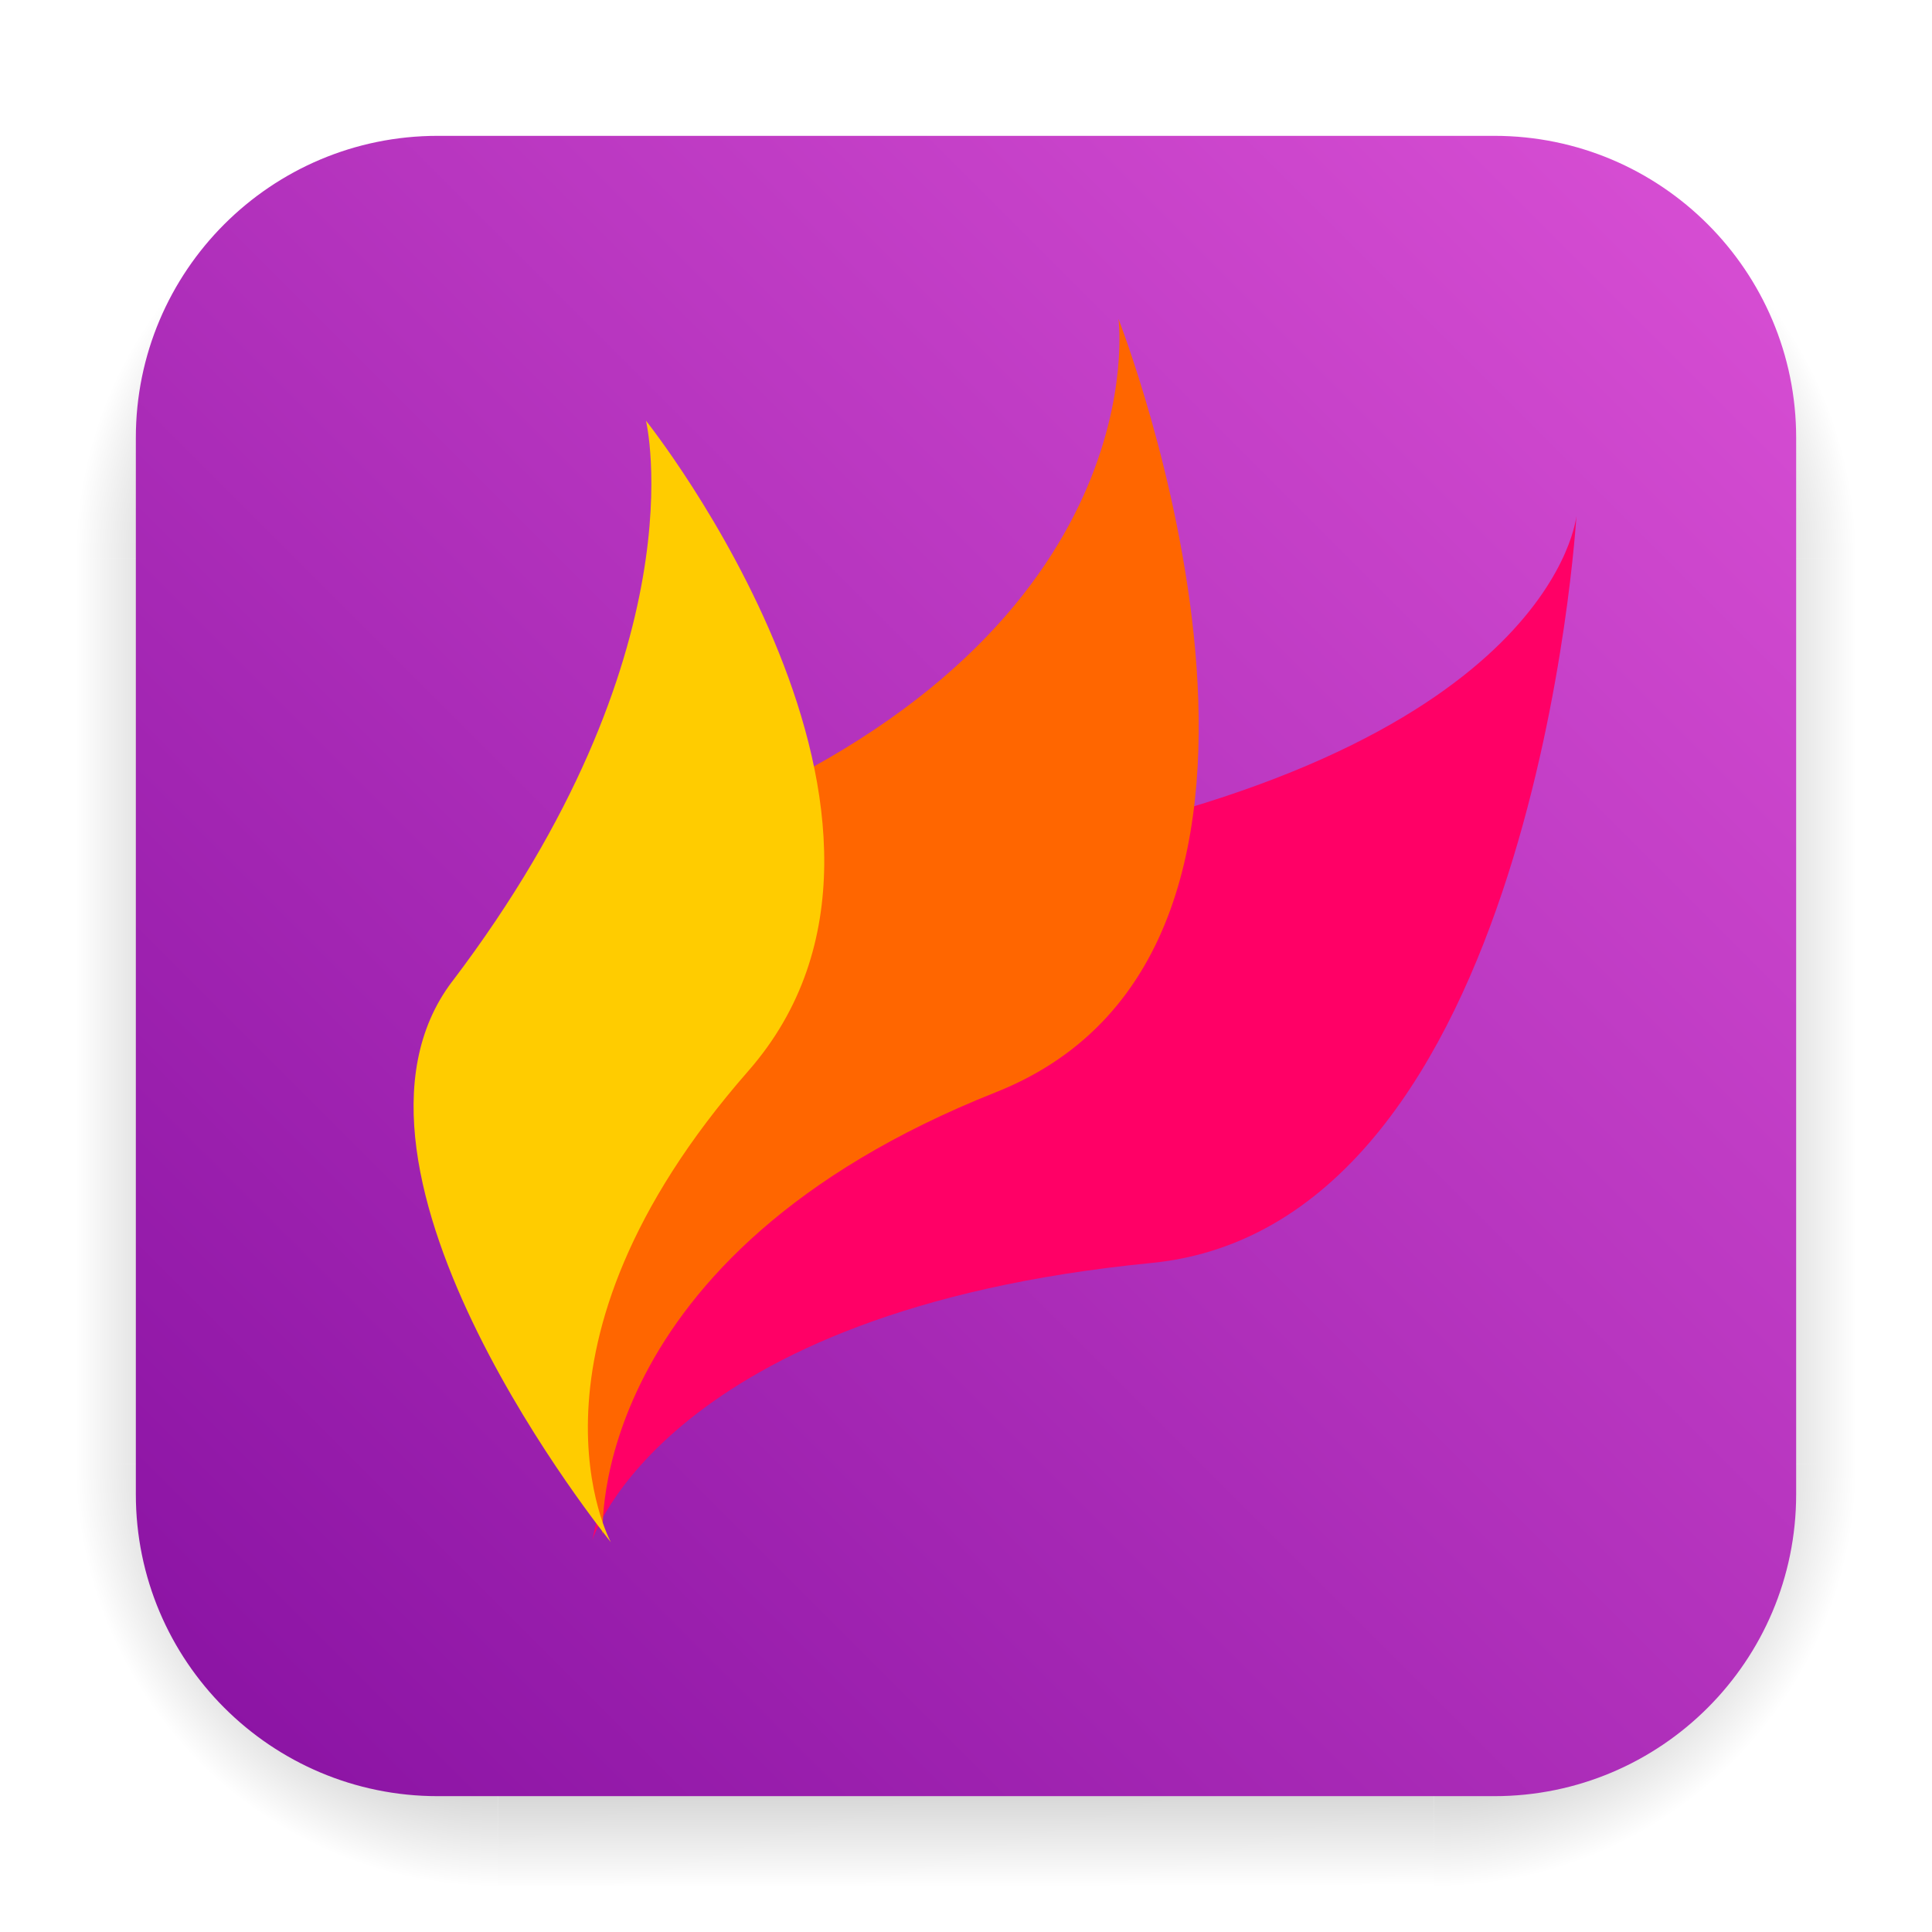
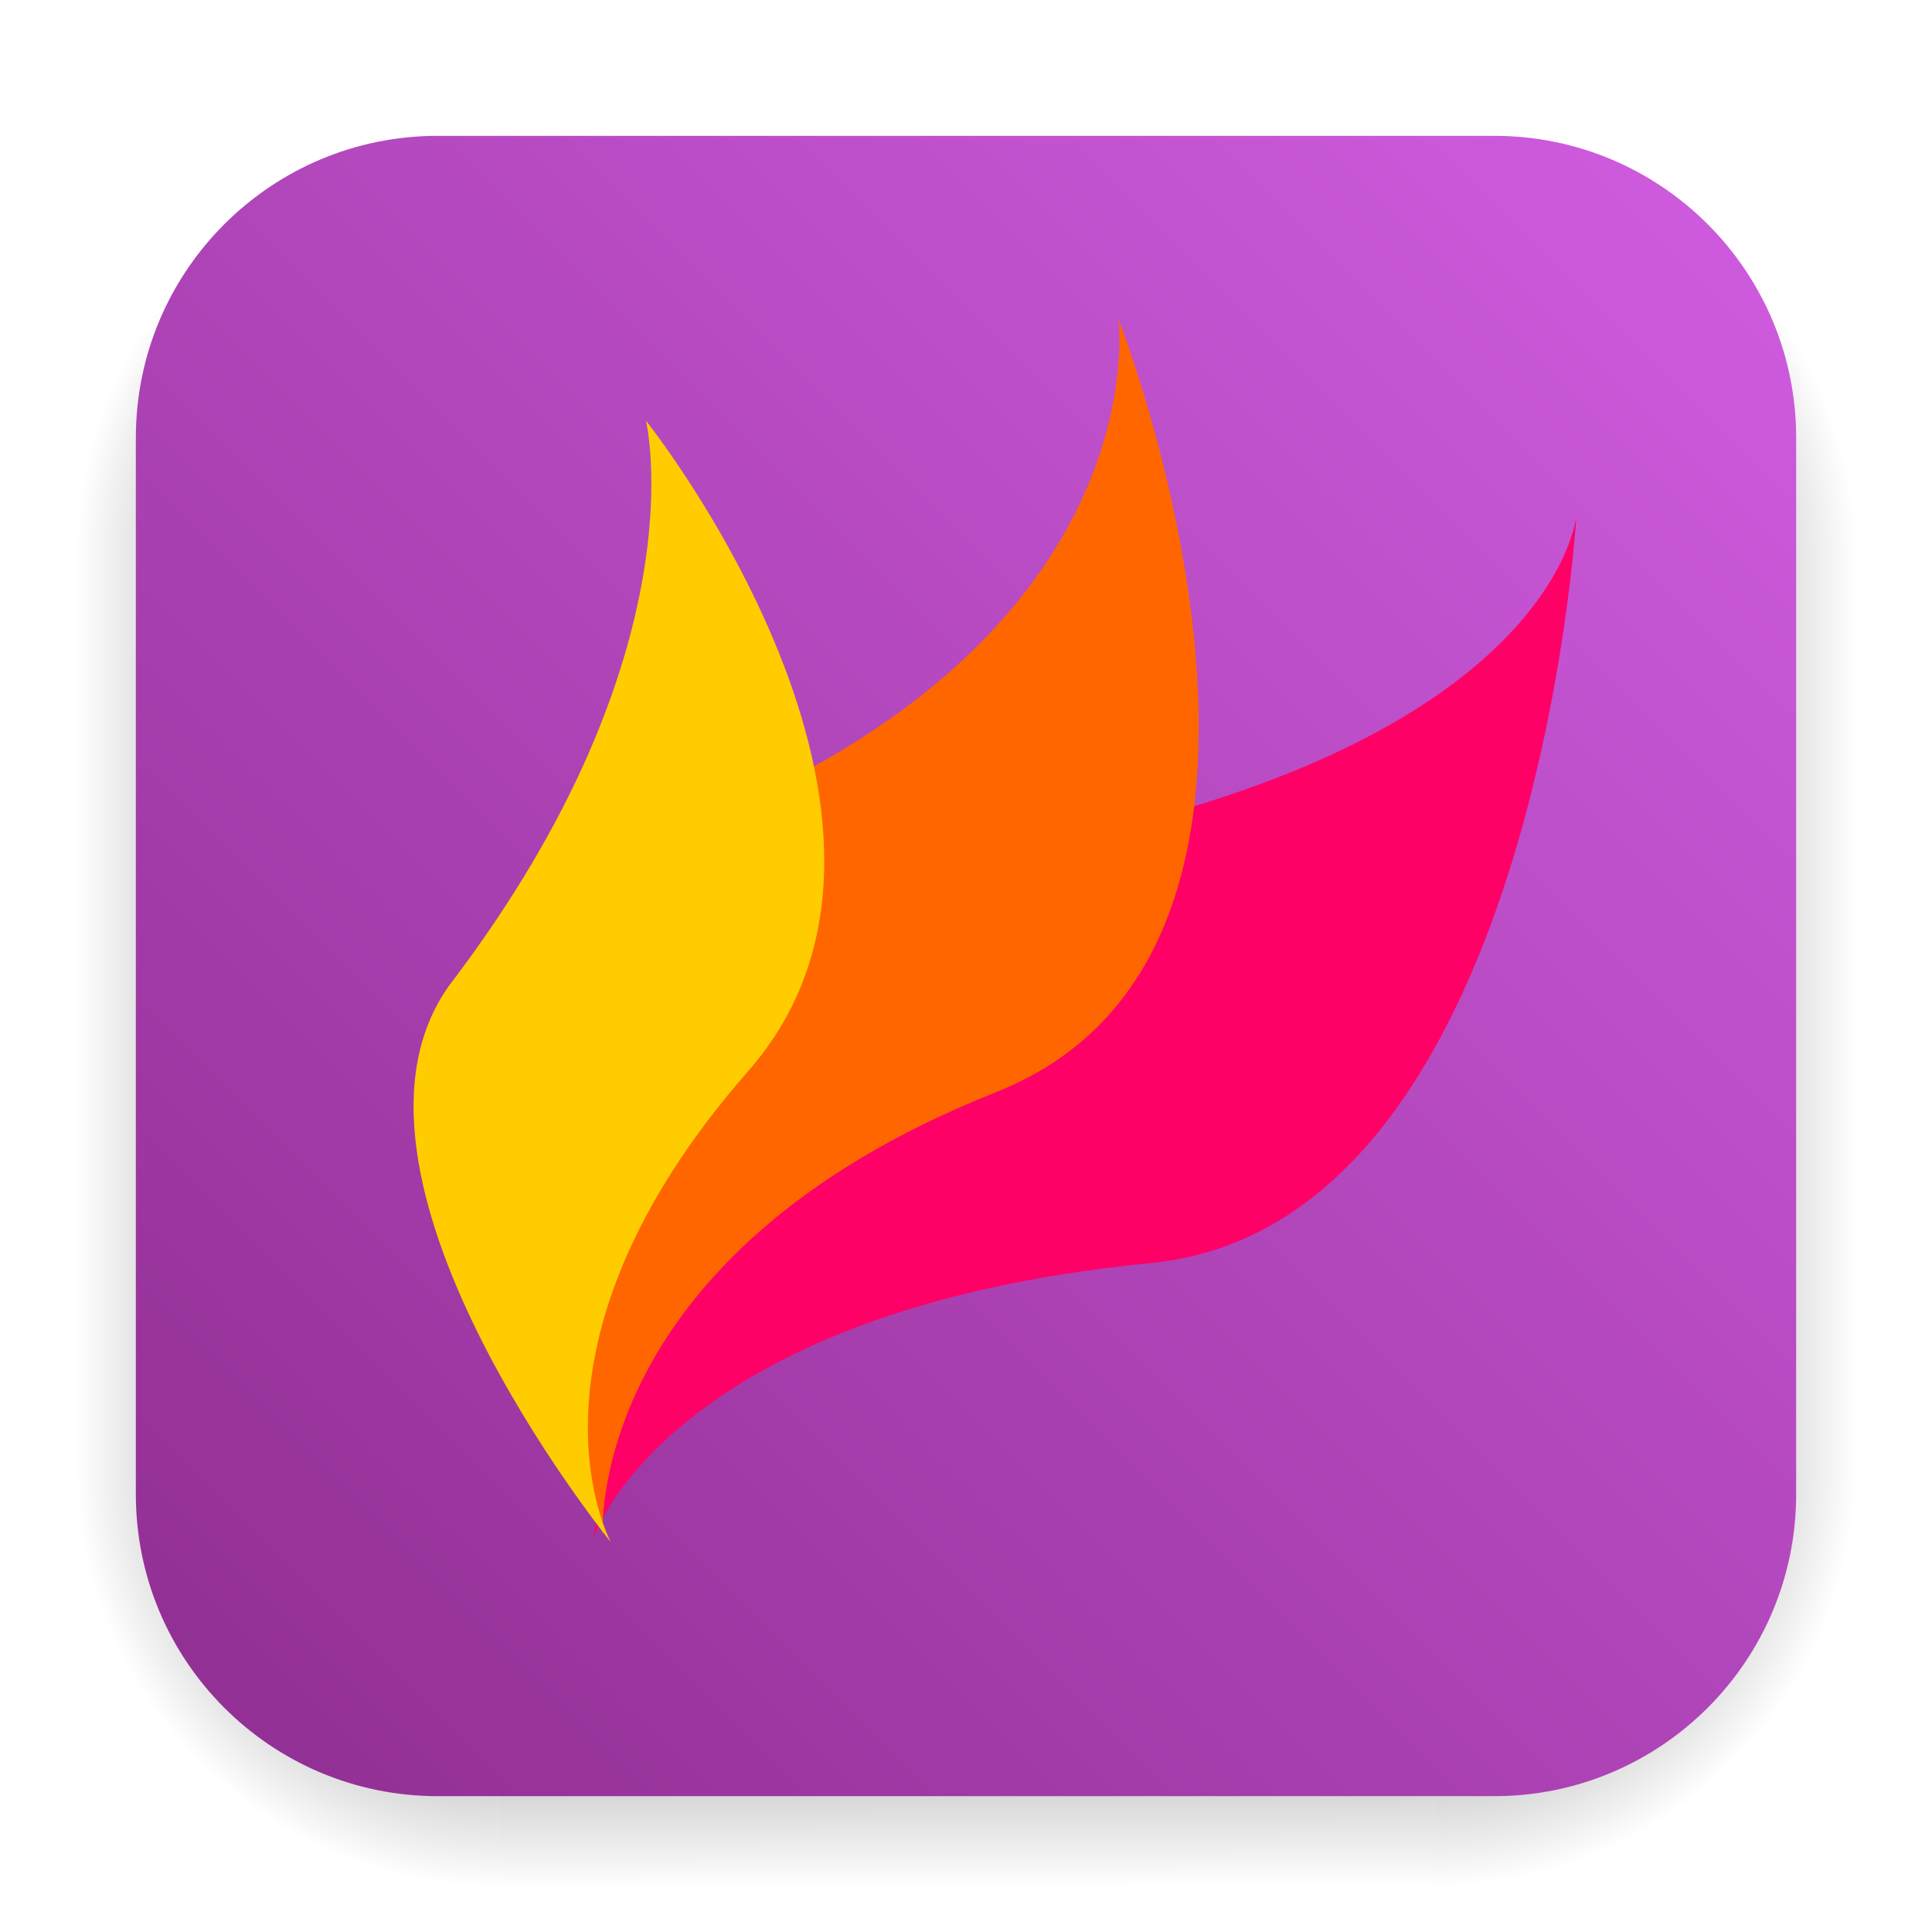
<svg xmlns="http://www.w3.org/2000/svg" xmlns:xlink="http://www.w3.org/1999/xlink" width="64" height="64" version="1.1" viewBox="0 0 64 64" id="svg26">
  <defs id="defs7">
    <linearGradient id="linearGradient862-3" x1="7.937" x2="7.937" y1="15.081" y2="1.852" gradientTransform="matrix(3.7796,0,0,3.7796,-2.905131,-19.11861)" gradientUnits="userSpaceOnUse">
-       <stop stop-color="#8811a2" offset="0" id="stop2" />
-       <stop stop-color="#da50d5" offset="1" id="stop4" />
+       <stop stop-color="#8f2d91" offset="0" id="stop2" />
+       <stop stop-color="#d15de1" offset="1" id="stop4" />
    </linearGradient>
    <linearGradient id="e" x1="8.421" x2="8.421" y1="281.1" y2="300.27" gradientTransform="matrix(3.7796,0,0,3.7796,83.77222,-1059)" gradientUnits="userSpaceOnUse">
-       <stop stop-color="#c896ff" offset="0" id="stop873" />
-       <stop stop-color="#32afff" offset="1" id="stop875" />
+       <stop stop-color="#c097f7" offset="0" id="stop873" />
+       <stop stop-color="#21a9fa" offset="1" id="stop875" />
    </linearGradient>
    <filter style="color-interpolation-filters:sRGB" id="filter1057" x="-0.027" width="1.054" y="-0.027" height="1.054">
      <feGaussianBlur stdDeviation="0.619" id="feGaussianBlur1059" />
    </filter>
    <linearGradient xlink:href="#linearGradient1051" id="linearGradient1053" x1="-127" y1="60" x2="-72" y2="5" gradientUnits="userSpaceOnUse" gradientTransform="translate(131.5,-0.5099985)" />
    <linearGradient id="linearGradient1051">
-       <stop style="stop-color:#8811a2;stop-opacity:1" offset="0" id="stop1047" />
-       <stop style="stop-color:#da50d5;stop-opacity:1" offset="1" id="stop1049" />
+       <stop style="stop-color:#8f2d91;stop-opacity:1" offset="0" id="stop1047" />
+       <stop style="stop-color:#d15de1;stop-opacity:1" offset="1" id="stop1049" />
    </linearGradient>
    <linearGradient id="linearGradient862-3-7" x1="7.937" x2="7.937" y1="15.081" y2="1.852" gradientTransform="matrix(3.7796,0,0,3.7796,-79.84578,0.03040055)" gradientUnits="userSpaceOnUse">
-       <stop stop-color="#8811a2" offset="0" id="stop916" />
-       <stop stop-color="#da50d5" offset="1" id="stop918" />
+       <stop stop-color="#8f2d91" offset="0" id="stop916" />
+       <stop stop-color="#d15de1" offset="1" id="stop918" />
    </linearGradient>
    <filter id="i" x="-.07" y="-.054" width="1.14" height="1.109" color-interpolation-filters="sRGB">
      <feGaussianBlur stdDeviation="1.976" id="feGaussianBlur9" />
    </filter>
    <radialGradient id="gradient_ds_br" cx="0" cy="0" r="1" gradientUnits="userSpaceOnUse" gradientTransform="matrix(13.9984,0.00477622,-0.00477841,14.0048,47.5016,48.4952)">
      <stop offset="0.65" id="stop1" />
      <stop offset="1" stop-opacity="0" id="stop2" />
    </radialGradient>
    <linearGradient id="gradient_ds_b" x1="30.449" y1="48.5" x2="30.492" y2="62.5" gradientUnits="userSpaceOnUse">
      <stop offset="0.654" id="stop3" />
      <stop offset="1" stop-opacity="0" id="stop4" />
    </linearGradient>
    <radialGradient id="gradient_ds_bl" cx="0" cy="0" r="1" gradientUnits="userSpaceOnUse" gradientTransform="matrix(0,14,-14,0,16.5,48.5)">
      <stop offset="0.65" id="stop5" />
      <stop offset="1" stop-opacity="0" id="stop6" />
    </radialGradient>
    <linearGradient id="gradient_ds_r" x1="47.5" y1="33.5" x2="61.5" y2="33.501" gradientUnits="userSpaceOnUse">
      <stop offset="0.649" id="stop7" />
      <stop offset="1" stop-opacity="0" id="stop8" />
    </linearGradient>
    <linearGradient id="gradient_ds_l" x1="16.5" y1="33.895" x2="2.5" y2="33.895" gradientUnits="userSpaceOnUse">
      <stop offset="0.649" id="stop9" />
      <stop offset="1" stop-opacity="0" id="stop10" />
    </linearGradient>
    <radialGradient id="gradient_ds_tr" cx="0" cy="0" r="1" gradientTransform="matrix(0.00843236,-14,14.0084,0.0189842,47.4916,18.5)" gradientUnits="userSpaceOnUse">
      <stop offset="0.65" id="stop11" />
      <stop offset="1" stop-opacity="0" id="stop12" />
    </radialGradient>
    <linearGradient id="gradient_ds_t" x1="29.98" y1="18.5" x2="29.916" y2="4.5" gradientUnits="userSpaceOnUse">
      <stop offset="0.649" id="stop13" />
      <stop offset="1" stop-opacity="0" id="stop14" />
    </linearGradient>
    <radialGradient id="gradient_ds_tl" cx="0" cy="0" r="1" gradientTransform="matrix(-0.00843236,-14,-14.0084,0.0189842,16.5084,18.5)" gradientUnits="userSpaceOnUse">
      <stop offset="0.65" id="stop15" />
      <stop offset="1" stop-opacity="0" id="stop16" />
    </radialGradient>
  </defs>
  <g id="ds" opacity="0.25">
    <path id="ds-br" d="m 47.5,48.5 h 14 v 14 h -14 z" fill="url(#gradient_ds_br)" style="fill:url(#gradient_ds_br)" />
    <path id="ds-b" d="m 16.5,48.5 h 31 v 14 h -31 z" fill="url(#gradient_ds_b)" style="fill:url(#gradient_ds_b)" />
    <path id="ds-bl" d="m 2.5,48.5 h 14 v 14 h -14 z" fill="url(#gradient_ds_bl)" style="fill:url(#gradient_ds_bl)" />
    <path id="ds-r" d="m 47.5,18.5 h 14 v 30 h -14 z" fill="url(#gradient_ds_r)" style="fill:url(#gradient_ds_r)" />
    <path id="ds-l" d="m 2.5,18.5 h 14 v 30 h -14 z" fill="url(#gradient_ds_l)" style="fill:url(#gradient_ds_l)" />
    <path id="ds-tr" d="m 47.5,4.5 h 14 v 14 h -14 z" fill="url(#gradient_ds_tr)" style="fill:url(#gradient_ds_tr)" />
    <path id="ds-t" d="m 16.5,4.5 h 31 v 14 h -31 z" fill="url(#gradient_ds_t)" style="fill:url(#gradient_ds_t)" />
    <path id="ds-tl" d="m 16.5,4.5 h -14 v 14 h 14 z" fill="url(#gradient_ds_tl)" style="fill:url(#gradient_ds_tl)" />
  </g>
  <rect style="fill:url(#linearGradient1053);fill-opacity:1;stroke-width:2.744;stroke-linecap:round" id="bg" width="55" height="55" x="4.5" y="4.5" rx="10" />
  <g transform="translate(-40.866 2.573)" stroke-width=".938" id="art">
    <path d="m75.024 25.455c17.394-3.357 18.063-10.944 18.063-10.944s-1.37 23.51-14.082 24.754c-16.109 1.576-18.516 9.176-18.516 9.176s4.308-21.012 14.535-22.986z" fill="#f06" id="path18" />
    <path d="m64.528 24.418c14.739-6.242 13.389-16.425 13.389-16.425s8.137 20.773-4.062 25.616c-13.628 5.41-13.021 14.651-13.021 14.651s-4.962-20.177 3.694-23.843z" fill="#f60" id="path20" />
    <path d="m55.846 29.94c8.281-10.919 6.418-18.578 6.418-18.578s10.609 13.303 3.39 21.543c-8.065 9.205-4.553 15.608-4.553 15.608s-10.005-12.311-5.256-18.574z" fill="#fc0" id="path22" />
  </g>
</svg>
